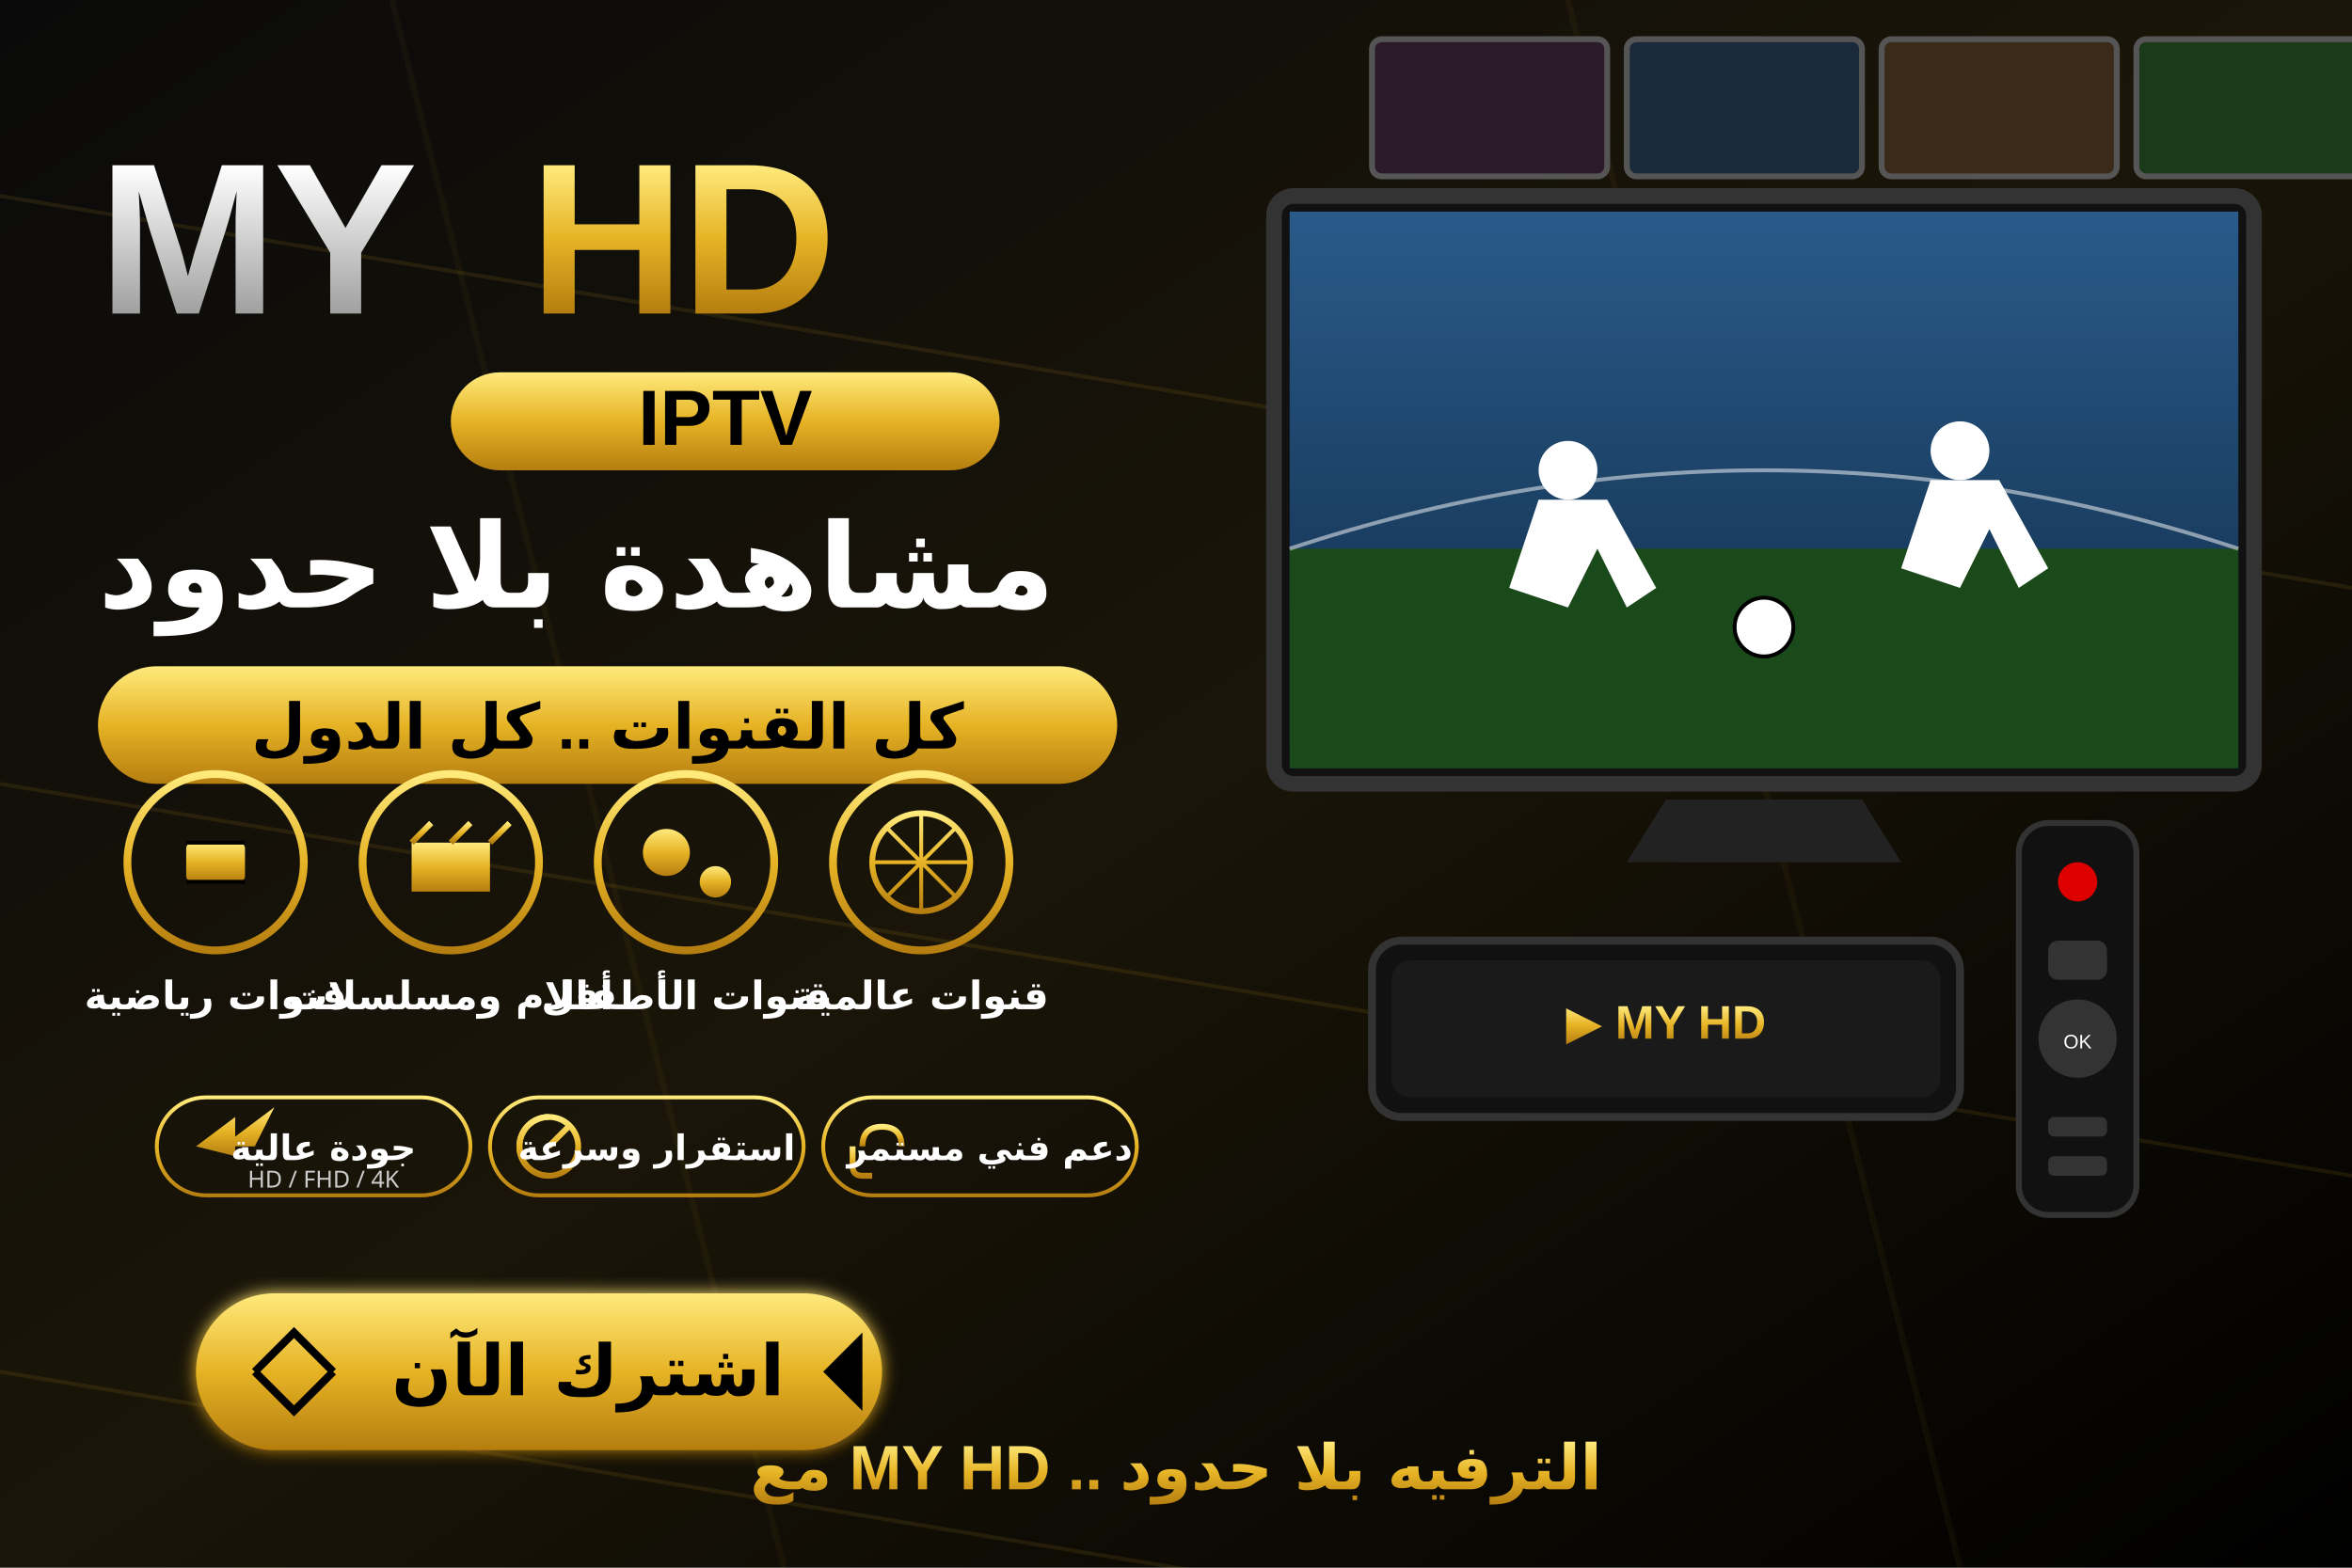
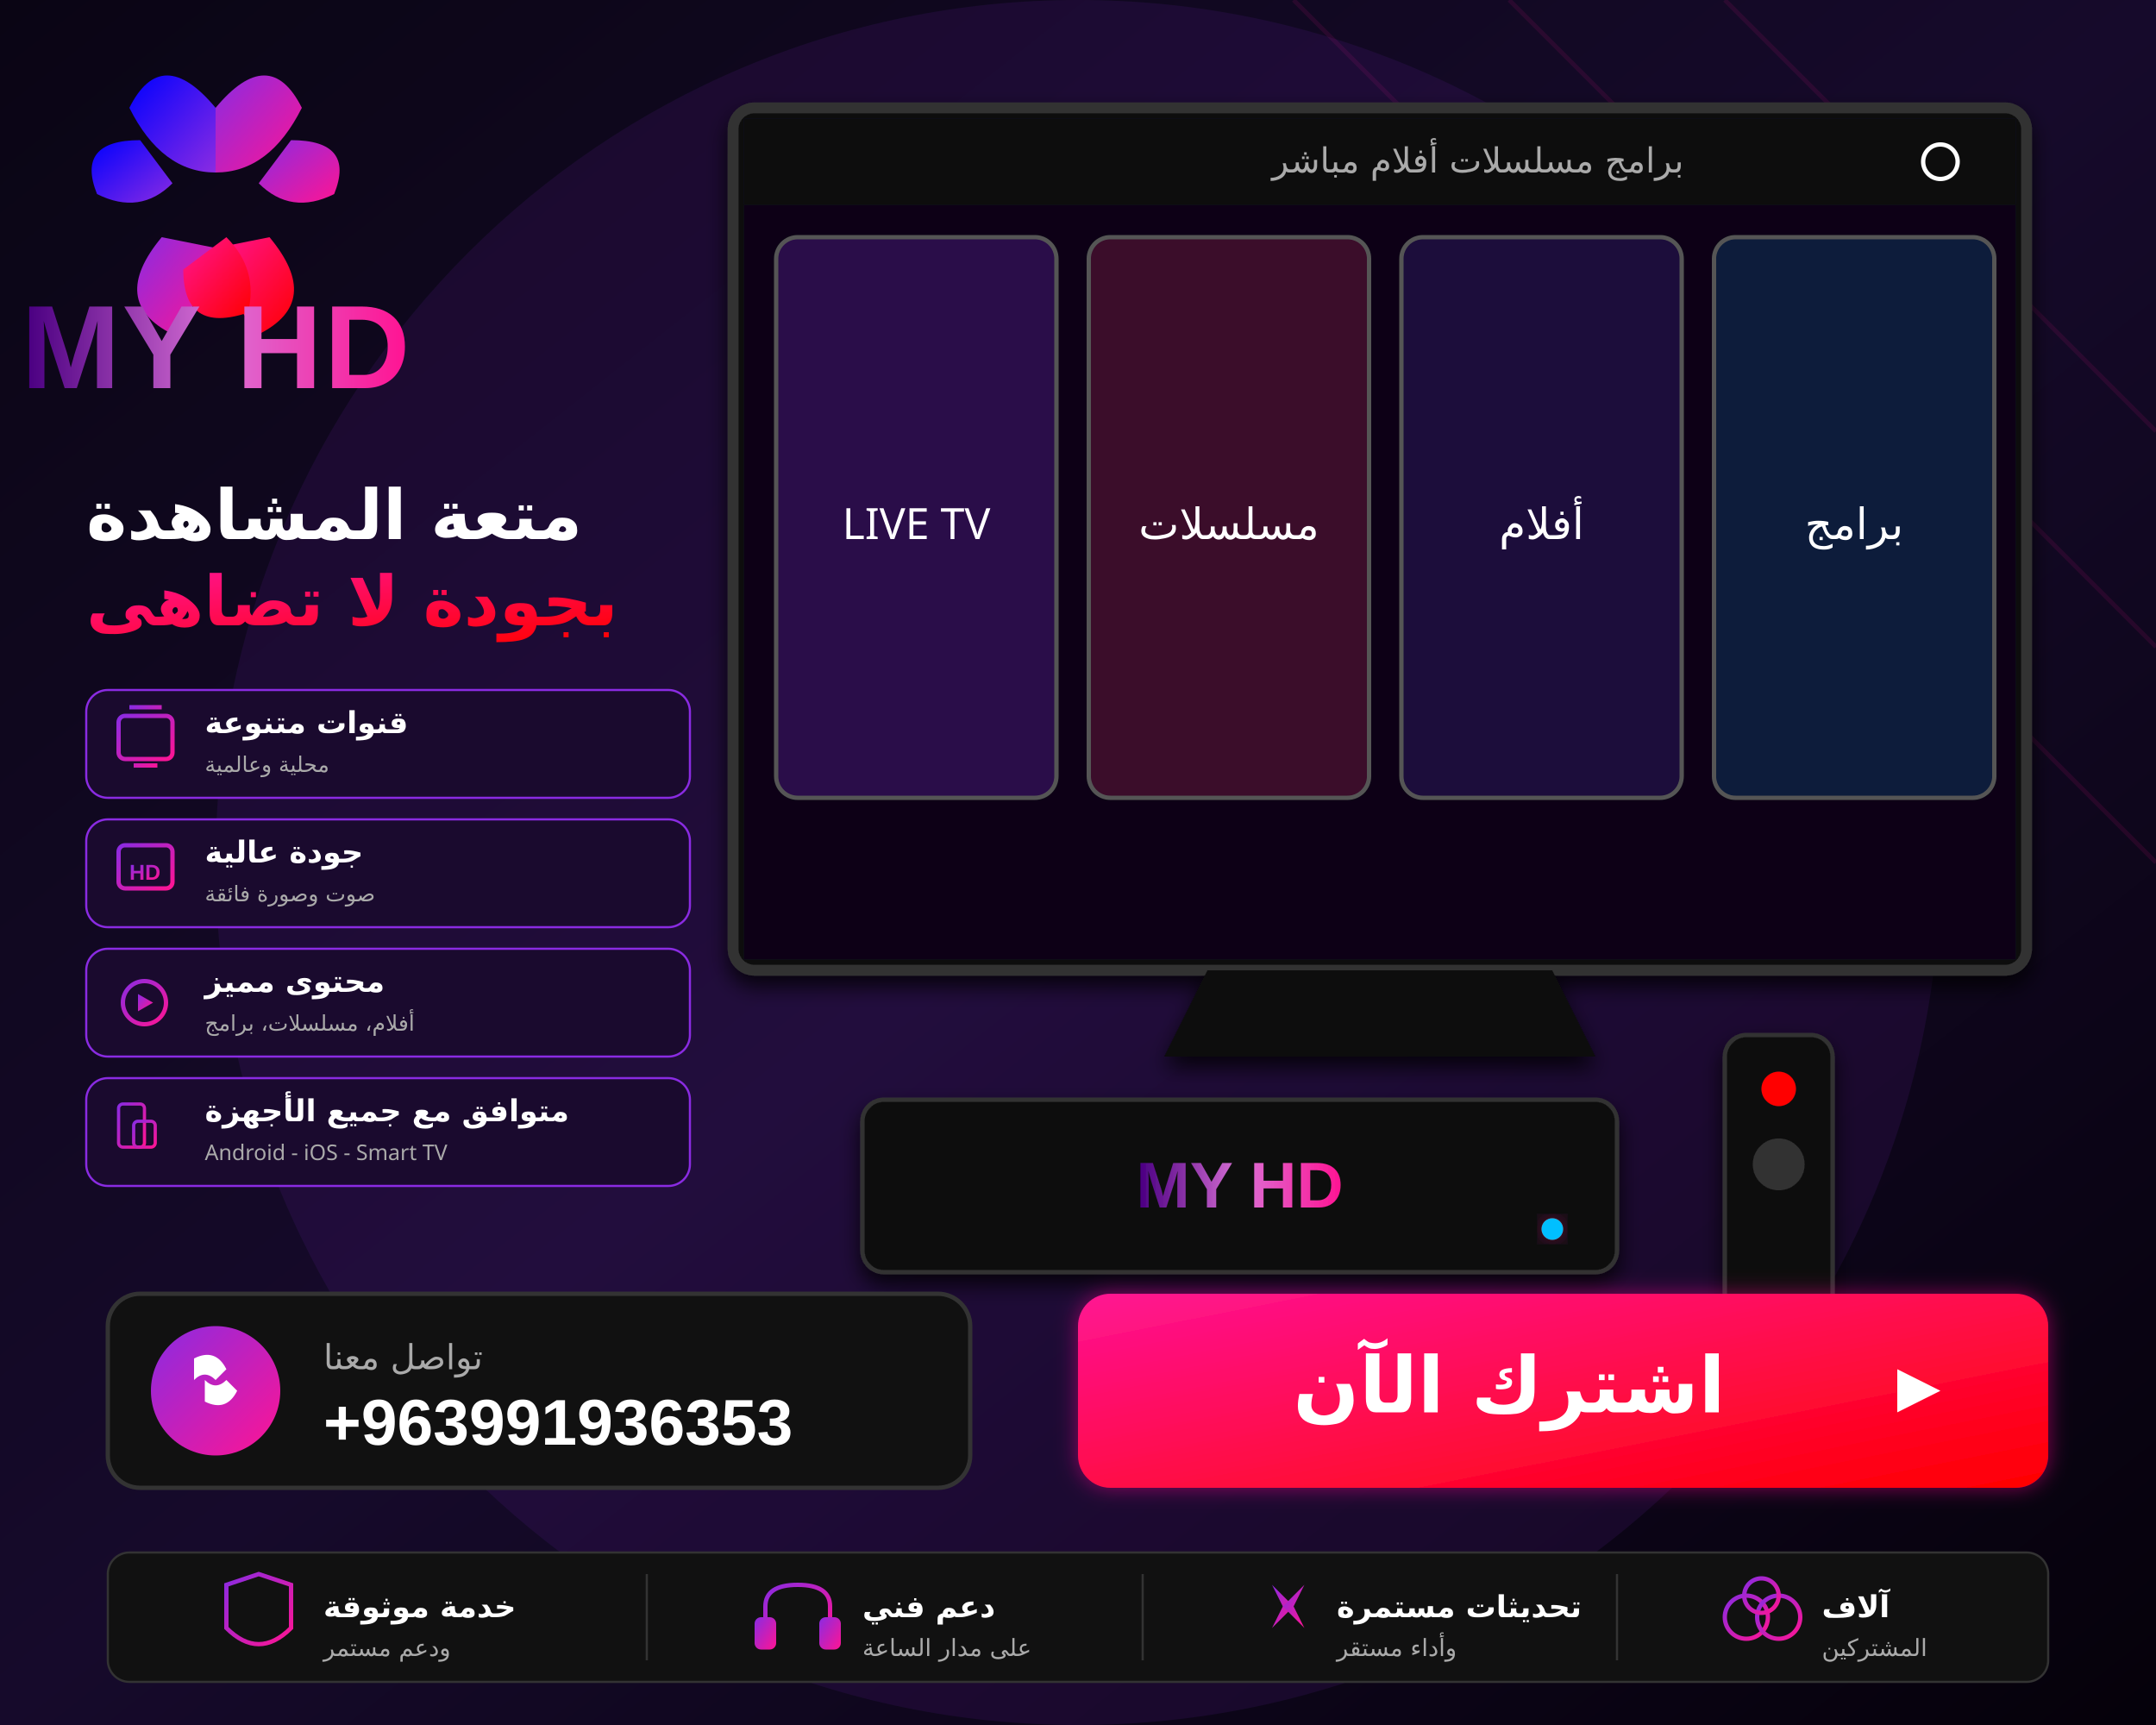
- <svg xmlns="http://www.w3.org/2000/svg" viewBox="0 0 1200 800" width="100%" height="100%">
+ <svg xmlns="http://www.w3.org/2000/svg" viewBox="0 0 1000 800" width="100%" height="100%">
  <defs>
-     <linearGradient id="bgGrad" x2="1" y2="1">
-       <stop offset="0%" stop-color="#0a0a0a" />
-       <stop offset="50%" stop-color="#1a1508" />
-       <stop offset="100%" stop-color="#000000" />
+     <linearGradient id="bgGrad" x1="0%" y1="0%" x2="100%" y2="100%">
+       <stop offset="0%" stop-color="#0a0514" />
+       <stop offset="50%" stop-color="#160a2b" />
+       <stop offset="100%" stop-color="#05010a" />
    </linearGradient>
-     <linearGradient id="goldGrad" x2="0" y2="1">
-       <stop offset="0%" stop-color="#ffea7c" />
-       <stop offset="50%" stop-color="#e6b325" />
-       <stop offset="100%" stop-color="#b57e10" />
+     <linearGradient id="purplePink" x1="0%" y1="0%" x2="100%" y2="100%">
+       <stop offset="0%" stop-color="#8A2BE2" />
+       <stop offset="100%" stop-color="#FF1493" />
    </linearGradient>
-     <linearGradient id="silverGrad" x2="0" y2="1">
-       <stop offset="0%" stop-color="#ffffff" />
-       <stop offset="100%" stop-color="#a0a0a0" />
+     <linearGradient id="pinkRed" x1="0%" y1="0%" x2="100%" y2="100%">
+       <stop offset="0%" stop-color="#FF1493" />
+       <stop offset="100%" stop-color="#FF0000" />
    </linearGradient>
-     <linearGradient id="screenGrad" x2="0" y2="1">
-       <stop offset="0%" stop-color="#2a5a8a" />
-       <stop offset="100%" stop-color="#0f2b45" />
+     <linearGradient id="bluePurple" x1="0%" y1="0%" x2="100%" y2="100%">
+       <stop offset="0%" stop-color="#0000FF" />
+       <stop offset="100%" stop-color="#8A2BE2" />
    </linearGradient>
-     <linearGradient id="btnGrad" x2="1" y2="0">
-       <stop offset="0%" stop-color="#e6b325" />
-       <stop offset="100%" stop-color="#ffea7c" />
+     <linearGradient id="logoText" x1="0%" y1="0%" x2="100%" y2="0%">
+       <stop offset="0%" stop-color="#4B0082" />
+       <stop offset="50%" stop-color="#DA70D6" />
+       <stop offset="100%" stop-color="#FF1493" />
    </linearGradient>
-     <filter id="glow">
-       <feGaussianBlur stdDeviation="4" result="coloredBlur" />
-       <feMerge>
-         <feMergeNode in="coloredBlur" />
-         <feMergeNode in="SourceGraphic" />
-       </feMerge>
+     <filter id="glow" x="-20%" y="-20%" width="140%" height="140%">
+       <feDropShadow dx="0" dy="0" stdDeviation="5" flood-color="#FF1493" flood-opacity="0.5" />
+     </filter>
+     <filter id="boxShadow" x="-10%" y="-10%" width="120%" height="120%">
+       <feDropShadow dx="0" dy="5" stdDeviation="5" flood-color="#000" flood-opacity="0.8" />
    </filter>
  </defs>
-   <rect width="1200" height="800" fill="url(#bgGrad)" />
-   <path d="M 0 100 L 1200 300 M 0 400 L 1200 600 M 0 700 L 1200 900" stroke="#e6b325" stroke-width="2" opacity="0.1" />
-   <path d="M 200 0 L 400 800 M 800 0 L 1000 800" stroke="#e6b325" stroke-width="3" opacity="0.05" />
-   <g transform="translate(50, 80)">
-     <text x="0" y="80" font-family="Arial, sans-serif" font-weight="900" font-size="110" fill="url(#silverGrad)" letter-spacing="-2">MY</text>
-     <text x="220" y="80" font-family="Arial, sans-serif" font-weight="900" font-size="110" fill="url(#goldGrad)" letter-spacing="-2">HD</text>
-     <rect x="180" y="110" width="280" height="50" rx="25" fill="url(#goldGrad)" />
-     <text x="320" y="147" font-family="Arial, sans-serif" font-weight="bold" font-size="40" fill="#000" text-anchor="middle">IPTV</text>
-     <text x="0" y="230" font-family="Tahoma, Arial, sans-serif" font-weight="bold" font-size="60" fill="#ffffff">مشاهدة بلا حدود</text>
-     <rect x="0" y="260" width="520" height="60" rx="30" fill="url(#goldGrad)" />
-     <text x="260" y="302" font-family="Tahoma, Arial, sans-serif" font-weight="bold" font-size="32" fill="#000" text-anchor="middle">كل القنوات .. كل الدول</text>
-     <g transform="translate(60, 360)">
-       <circle cx="0" cy="0" r="45" fill="none" stroke="url(#goldGrad)" stroke-width="4" />
-       <rect x="-15" y="-10" width="30" height="20" rx="3" fill="url(#goldGrad)" />
-       <path d="M -15 -10 L 15 -10 M -15 10 L 15 10" stroke="#000" stroke-width="2" />
-       <text x="0" y="75" font-family="Tahoma" font-weight="bold" font-size="20" fill="#fff" text-anchor="middle">قنوات رياضية</text>
+   <rect width="100%" height="100%" fill="url(#bgGrad)" />
+   <path d="M 600 0 L 1000 400 M 700 0 L 1000 300 M 800 0 L 1000 200" stroke="#FF1493" stroke-width="2" opacity="0.1" />
+   <circle cx="500" cy="400" r="400" fill="#8A2BE2" opacity="0.1" />
+   <g transform="translate(40, 50)">
+     <g transform="translate(60, 40)">
+       <path d="M 0 -40 Q 25 -70 40 -40 Q 25 -10 0 -10 Z" fill="url(#purplePink)" />
+       <path d="M 0 -40 Q -25 -70 -40 -40 Q -25 -10 0 -10 Z" fill="url(#bluePurple)" />
+       <path d="M 35 -25 Q 65 -25 55 0 Q 35 10 20 -5 Z" fill="url(#purplePink)" />
+       <path d="M -35 -25 Q -65 -25 -55 0 Q -35 10 -20 -5 Z" fill="url(#bluePurple)" />
+       <path d="M 25 20 Q 50 50 20 65 Q 0 40 0 25 Z" fill="url(#pinkRed)" />
+       <path d="M -25 20 Q -50 50 -20 65 Q 0 40 0 25 Z" fill="url(#purplePink)" />
+       <path d="M -15 35 Q -15 65 15 55 Q 20 35 5 20 Z" fill="url(#pinkRed)" />
    </g>
-     <g transform="translate(180, 360)">
-       <circle cx="0" cy="0" r="45" fill="none" stroke="url(#goldGrad)" stroke-width="4" />
-       <path d="M -20 -10 L 20 -10 L 20 15 L -20 15 Z" fill="url(#goldGrad)" />
-       <path d="M -20 -10 L -10 -20 M 0 -10 L 10 -20 M 20 -10 L 30 -20" stroke="url(#goldGrad)" stroke-width="3" />
-       <text x="0" y="75" font-family="Tahoma" font-weight="bold" font-size="20" fill="#fff" text-anchor="middle">أفلام ومسلسلات</text>
+     <text x="60" y="130" font-family="Arial, Helvetica, sans-serif" font-weight="900" font-size="55" fill="url(#logoText)" text-anchor="middle" letter-spacing="1">MY HD</text>
+     <text x="0" y="200" font-family="Tahoma, Arial, sans-serif" font-weight="900" font-size="32" fill="#ffffff" text-anchor="start">متعة المشاهدة</text>
+     <text x="0" y="240" font-family="Tahoma, Arial, sans-serif" font-weight="900" font-size="32" fill="url(#pinkRed)" text-anchor="start">بجودة لا تضاهى</text>
+     <g transform="translate(0, 270)">
+       <rect x="0" y="0" width="280" height="50" rx="10" fill="#1a0a2e" stroke="#8A2BE2" stroke-width="1" />
+       <rect x="15" y="12" width="25" height="20" rx="3" fill="none" stroke="url(#purplePink)" stroke-width="2" />
+       <path d="M 20 8 L 35 8 M 22 35 L 33 35" stroke="url(#purplePink)" stroke-width="2" />
+       <text x="55" y="20" font-family="Tahoma" font-weight="bold" font-size="14" fill="#fff">قنوات متنوعة</text>
+       <text x="55" y="38" font-family="Tahoma" font-size="10" fill="#aaa">محلية وعالمية</text>
    </g>
-     <g transform="translate(300, 360)">
-       <circle cx="0" cy="0" r="45" fill="none" stroke="url(#goldGrad)" stroke-width="4" />
-       <circle cx="-10" cy="-5" r="12" fill="url(#goldGrad)" />
-       <circle cx="15" cy="10" r="8" fill="url(#goldGrad)" />
-       <text x="0" y="75" font-family="Tahoma" font-weight="bold" font-size="20" fill="#fff" text-anchor="middle">قنوات الأطفال</text>
+     <g transform="translate(0, 330)">
+       <rect x="0" y="0" width="280" height="50" rx="10" fill="#1a0a2e" stroke="#8A2BE2" stroke-width="1" />
+       <rect x="15" y="12" width="25" height="20" rx="3" fill="none" stroke="url(#purplePink)" stroke-width="2" />
+       <text x="20" y="28" font-family="Arial" font-size="10" font-weight="bold" fill="url(#purplePink)">HD</text>
+       <text x="55" y="20" font-family="Tahoma" font-weight="bold" font-size="14" fill="#fff">جودة عالية</text>
+       <text x="55" y="38" font-family="Tahoma" font-size="10" fill="#aaa">صوت وصورة فائقة</text>
    </g>
-     <g transform="translate(420, 360)">
-       <circle cx="0" cy="0" r="45" fill="none" stroke="url(#goldGrad)" stroke-width="4" />
-       <circle cx="0" cy="0" r="25" fill="none" stroke="url(#goldGrad)" stroke-width="3" />
-       <path d="M -25 0 L 25 0 M 0 -25 L 0 25 M -18 -18 L 18 18 M -18 18 L 18 -18" stroke="url(#goldGrad)" stroke-width="2" />
-       <text x="0" y="75" font-family="Tahoma" font-weight="bold" font-size="20" fill="#fff" text-anchor="middle">قنوات عالمية</text>
+     <g transform="translate(0, 390)">
+       <rect x="0" y="0" width="280" height="50" rx="10" fill="#1a0a2e" stroke="#8A2BE2" stroke-width="1" />
+       <circle cx="27" cy="25" r="10" fill="none" stroke="url(#purplePink)" stroke-width="2" />
+       <path d="M 24 21 L 31 25 L 24 29 Z" fill="url(#purplePink)" />
+       <text x="55" y="20" font-family="Tahoma" font-weight="bold" font-size="14" fill="#fff">محتوى مميز</text>
+       <text x="55" y="38" font-family="Tahoma" font-size="10" fill="#aaa">أفلام، مسلسلات، برامج</text>
    </g>
-     <g transform="translate(30, 480)">
-       <rect x="0" y="0" width="160" height="50" rx="25" fill="none" stroke="url(#goldGrad)" stroke-width="2" />
-       <path d="M 20 25 L 40 10 L 40 20 L 60 5 L 50 25 L 40 25 L 40 30 Z" fill="url(#goldGrad)" />
-       <text x="85" y="32" font-family="Tahoma" font-weight="bold" font-size="18" fill="#fff" text-anchor="middle">جودة عالية</text>
-       <text x="85" y="46" font-family="Tahoma" font-size="12" fill="#ccc" text-anchor="middle">HD / FHD / 4K</text>
-     </g>
-     <g transform="translate(200, 480)">
-       <rect x="0" y="0" width="160" height="50" rx="25" fill="none" stroke="url(#goldGrad)" stroke-width="2" />
-       <circle cx="30" cy="25" r="15" fill="none" stroke="url(#goldGrad)" stroke-width="3" />
-       <path d="M 30 10 A 15 15 0 0 0 30 40 M 30 25 L 40 15" stroke="url(#goldGrad)" stroke-width="3" fill="none" />
-       <text x="85" y="32" font-family="Tahoma" font-weight="bold" font-size="18" fill="#fff" text-anchor="middle">استقرار وسرعة</text>
-     </g>
-     <g transform="translate(370, 480)">
-       <rect x="0" y="0" width="160" height="50" rx="25" fill="none" stroke="url(#goldGrad)" stroke-width="2" />
-       <path d="M 20 25 Q 20 15 30 15 Q 40 15 40 25" fill="none" stroke="url(#goldGrad)" stroke-width="3" />
-       <path d="M 15 25 L 15 35 Q 15 40 20 40 L 25 40" fill="none" stroke="url(#goldGrad)" stroke-width="3" />
-       <text x="85" y="32" font-family="Tahoma" font-weight="bold" font-size="18" fill="#fff" text-anchor="middle">دعم فني مستمر</text>
-     </g>
-     <g transform="translate(50, 580)">
-       <rect x="0" y="0" width="350" height="80" rx="40" fill="url(#goldGrad)" filter="url(#glow)" />
-       <path d="M 30 40 L 50 20 L 70 40 M 30 40 L 50 60 L 70 40" stroke="#000" stroke-width="4" fill="none" />
-       <text x="200" y="52" font-family="Tahoma" font-weight="bold" font-size="36" fill="#000" text-anchor="middle">اشترك الآن</text>
-       <path d="M 320 40 L 340 20 L 340 60 Z" fill="#000" />
+     <g transform="translate(0, 450)">
+       <rect x="0" y="0" width="280" height="50" rx="10" fill="#1a0a2e" stroke="#8A2BE2" stroke-width="1" />
+       <rect x="15" y="12" width="12" height="20" rx="2" fill="none" stroke="url(#purplePink)" stroke-width="1.5" />
+       <rect x="22" y="20" width="10" height="12" rx="2" fill="none" stroke="url(#purplePink)" stroke-width="1.5" />
+       <text x="55" y="20" font-family="Tahoma" font-weight="bold" font-size="14" fill="#fff">متوافق مع جميع الأجهزة</text>
+       <text x="55" y="38" font-family="Tahoma" font-size="10" fill="#aaa">Android - iOS - Smart TV</text>
    </g>
  </g>
-   <g transform="translate(650, 100)">
-     <rect x="0" y="0" width="500" height="300" rx="10" fill="#111" stroke="#333" stroke-width="8" />
-     <rect x="8" y="8" width="484" height="284" fill="url(#screenGrad)" />
-     <rect x="8" y="180" width="484" height="112" fill="#1a4a1a" />
-     <path d="M 8 180 Q 250 100 492 180" fill="none" stroke="#fff" stroke-width="2" opacity="0.5" />
-     <circle cx="150" cy="140" r="15" fill="#fff" />
-     <path d="M 135 155 L 120 200 L 150 210 L 165 180 L 180 210 L 195 200 L 170 155 Z" fill="#fff" />
-     <circle cx="350" cy="130" r="15" fill="#fff" />
-     <path d="M 335 145 L 320 190 L 350 200 L 365 170 L 380 200 L 395 190 L 370 145 Z" fill="#fff" />
-     <circle cx="250" cy="220" r="15" fill="#fff" stroke="#000" stroke-width="2" />
-     <g transform="translate(50, -80)">
-       <rect x="0" y="0" width="120" height="70" rx="5" fill="#2a1a2a" stroke="#555" stroke-width="3" />
-       <rect x="130" y="0" width="120" height="70" rx="5" fill="#1a2a3a" stroke="#555" stroke-width="3" />
-       <rect x="260" y="0" width="120" height="70" rx="5" fill="#3a2a1a" stroke="#555" stroke-width="3" />
-       <rect x="390" y="0" width="120" height="70" rx="5" fill="#1a3a1a" stroke="#555" stroke-width="3" />
+   <g transform="translate(340, 50)" filter="url(#boxShadow)">
+     <rect x="0" y="0" width="600" height="400" rx="10" fill="#111" stroke="#333" stroke-width="5" />
+     <rect x="5" y="5" width="590" height="390" fill="#0a0514" />
+     <rect x="5" y="5" width="590" height="40" fill="#111" />
+     <text x="250" y="30" font-family="Tahoma" font-size="16" fill="#aaa">برامج   مسلسلات   أفلام   مباشر</text>
+     <circle cx="560" cy="25" r="8" fill="none" stroke="#fff" stroke-width="2" />
+     <rect x="20" y="60" width="130" height="260" rx="10" fill="#2a0a4a" stroke="#555" stroke-width="2" />
+     <text x="85" y="200" font-family="Tahoma" font-size="20" fill="#fff" text-anchor="middle">LIVE TV</text>
+     <rect x="165" y="60" width="130" height="260" rx="10" fill="#3a0a2a" stroke="#555" stroke-width="2" />
+     <text x="230" y="200" font-family="Tahoma" font-size="20" fill="#fff" text-anchor="middle">مسلسلات</text>
+     <rect x="310" y="60" width="130" height="260" rx="10" fill="#1a0a3a" stroke="#555" stroke-width="2" />
+     <text x="375" y="200" font-family="Tahoma" font-size="20" fill="#fff" text-anchor="middle">أفلام</text>
+     <rect x="455" y="60" width="130" height="260" rx="10" fill="#0a1a3a" stroke="#555" stroke-width="2" />
+     <text x="520" y="200" font-family="Tahoma" font-size="20" fill="#fff" text-anchor="middle">برامج</text>
+     <path d="M 220 400 L 200 440 L 400 440 L 380 400 Z" fill="#111" />
+     <rect x="60" y="460" width="350" height="80" rx="10" fill="#111" stroke="#333" stroke-width="2" />
+     <text x="235" y="510" font-family="Arial" font-weight="bold" font-size="30" fill="url(#logoText)" text-anchor="middle">MY HD</text>
+     <circle cx="380" cy="520" r="5" fill="#00BFFF" filter="url(#glow)" />
+     <rect x="460" y="430" width="50" height="150" rx="10" fill="#111" stroke="#333" stroke-width="2" />
+     <circle cx="485" cy="455" r="8" fill="#FF0000" />
+     <circle cx="485" cy="490" r="12" fill="#333" />
+   </g>
+   <g transform="translate(50, 600)">
+     <rect x="0" y="0" width="400" height="90" rx="15" fill="#111" stroke="#333" stroke-width="2" />
+     <circle cx="50" cy="45" r="30" fill="url(#purplePink)" />
+     <path d="M 40 30 Q 50 25 55 35 L 50 40 Q 45 35 40 40 Z" fill="#fff" />
+     <path d="M 45 50 Q 55 55 60 45 L 55 40 Q 50 45 45 40 Z" fill="#fff" />
+     <text x="100" y="35" font-family="Tahoma" font-size="16" fill="#aaa">تواصل معنا</text>
+     <text x="100" y="70" font-family="Arial" font-weight="bold" font-size="30" fill="#fff">+963991936353</text>
+   </g>
+   <g transform="translate(500, 600)">
+     <rect x="0" y="0" width="450" height="90" rx="15" fill="url(#pinkRed)" filter="url(#glow)" />
+     <text x="200" y="55" font-family="Tahoma" font-weight="bold" font-size="36" fill="#fff" text-anchor="middle">اشترك الآن</text>
+     <path d="M 380 35 L 400 45 L 380 55 Z" fill="#fff" />
+   </g>
+   <g transform="translate(50, 720)">
+     <rect x="0" y="0" width="900" height="60" rx="10" fill="#111" stroke="#333" stroke-width="1" />
+     <g transform="translate(40, 10)">
+       <path d="M 15 5 L 30 0 L 45 5 L 45 25 Q 30 40 15 25 Z" fill="none" stroke="url(#purplePink)" stroke-width="2" />
+       <text x="60" y="20" font-family="Tahoma" font-weight="bold" font-size="14" fill="#fff">خدمة موثوقة</text>
+       <text x="60" y="38" font-family="Tahoma" font-size="11" fill="#aaa">ودعم مستمر</text>
    </g>
-     <path d="M 200 308 L 180 340 L 320 340 L 300 308 Z" fill="#222" />
-     <g transform="translate(50, 380)">
-       <rect x="0" y="0" width="300" height="90" rx="15" fill="#111" stroke="#333" stroke-width="4" />
-       <rect x="10" y="10" width="280" height="70" rx="10" fill="#1a1a1a" />
-       <text x="150" y="50" font-family="Arial" font-weight="bold" font-size="24" fill="url(#goldGrad)" text-anchor="middle">▶ MY HD</text>
+     <line x1="250" y1="10" x2="250" y2="50" stroke="#333" stroke-width="1" />
+     <g transform="translate(290, 10)">
+       <path d="M 15 30 L 15 15 Q 15 5 30 5 Q 45 5 45 15 L 45 30" fill="none" stroke="url(#purplePink)" stroke-width="2" />
+       <rect x="10" y="20" width="10" height="15" rx="3" fill="url(#purplePink)" />
+       <rect x="40" y="20" width="10" height="15" rx="3" fill="url(#purplePink)" />
+       <text x="60" y="20" font-family="Tahoma" font-weight="bold" font-size="14" fill="#fff">دعم فني</text>
+       <text x="60" y="38" font-family="Tahoma" font-size="11" fill="#aaa">على مدار الساعة</text>
    </g>
-     <g transform="translate(380, 320)">
-       <rect x="0" y="0" width="60" height="200" rx="15" fill="#111" stroke="#333" stroke-width="3" />
-       <circle cx="30" cy="30" r="10" fill="#d00" />
-       <rect x="15" y="60" width="30" height="20" rx="5" fill="#333" />
-       <circle cx="30" cy="110" r="20" fill="#333" />
-       <text x="30" y="115" font-family="Arial" font-size="10" fill="#fff" text-anchor="middle">OK</text>
-       <rect x="15" y="150" width="30" height="10" rx="3" fill="#333" />
-       <rect x="15" y="170" width="30" height="10" rx="3" fill="#333" />
+     <line x1="480" y1="10" x2="480" y2="50" stroke="#333" stroke-width="1" />
+     <g transform="translate(520, 10)">
+       <path d="M 20 5 L 30 15 L 20 25 L 25 15 Z" fill="url(#purplePink)" />
+       <path d="M 35 5 L 25 15 L 35 25 L 30 15 Z" fill="url(#purplePink)" />
+       <text x="50" y="20" font-family="Tahoma" font-weight="bold" font-size="14" fill="#fff">تحديثات مستمرة</text>
+       <text x="50" y="38" font-family="Tahoma" font-size="11" fill="#aaa">وأداء مستقر</text>
+     </g>
+     <line x1="700" y1="10" x2="700" y2="50" stroke="#333" stroke-width="1" />
+     <g transform="translate(740, 10)">
+       <circle cx="20" cy="20" r="10" fill="none" stroke="url(#purplePink)" stroke-width="2" />
+       <circle cx="35" cy="20" r="10" fill="none" stroke="url(#purplePink)" stroke-width="2" />
+       <circle cx="27" cy="10" r="8" fill="none" stroke="url(#purplePink)" stroke-width="2" />
+       <text x="55" y="20" font-family="Tahoma" font-weight="bold" font-size="14" fill="#fff">آلاف</text>
+       <text x="55" y="38" font-family="Tahoma" font-size="11" fill="#aaa">المشتركين</text>
    </g>
  </g>
-   <text x="600" y="760" font-family="Tahoma, Arial, sans-serif" font-weight="bold" font-size="32" fill="url(#goldGrad)" text-anchor="middle">مع MY HD .. الترفيه بلا حدود</text>
</svg>
